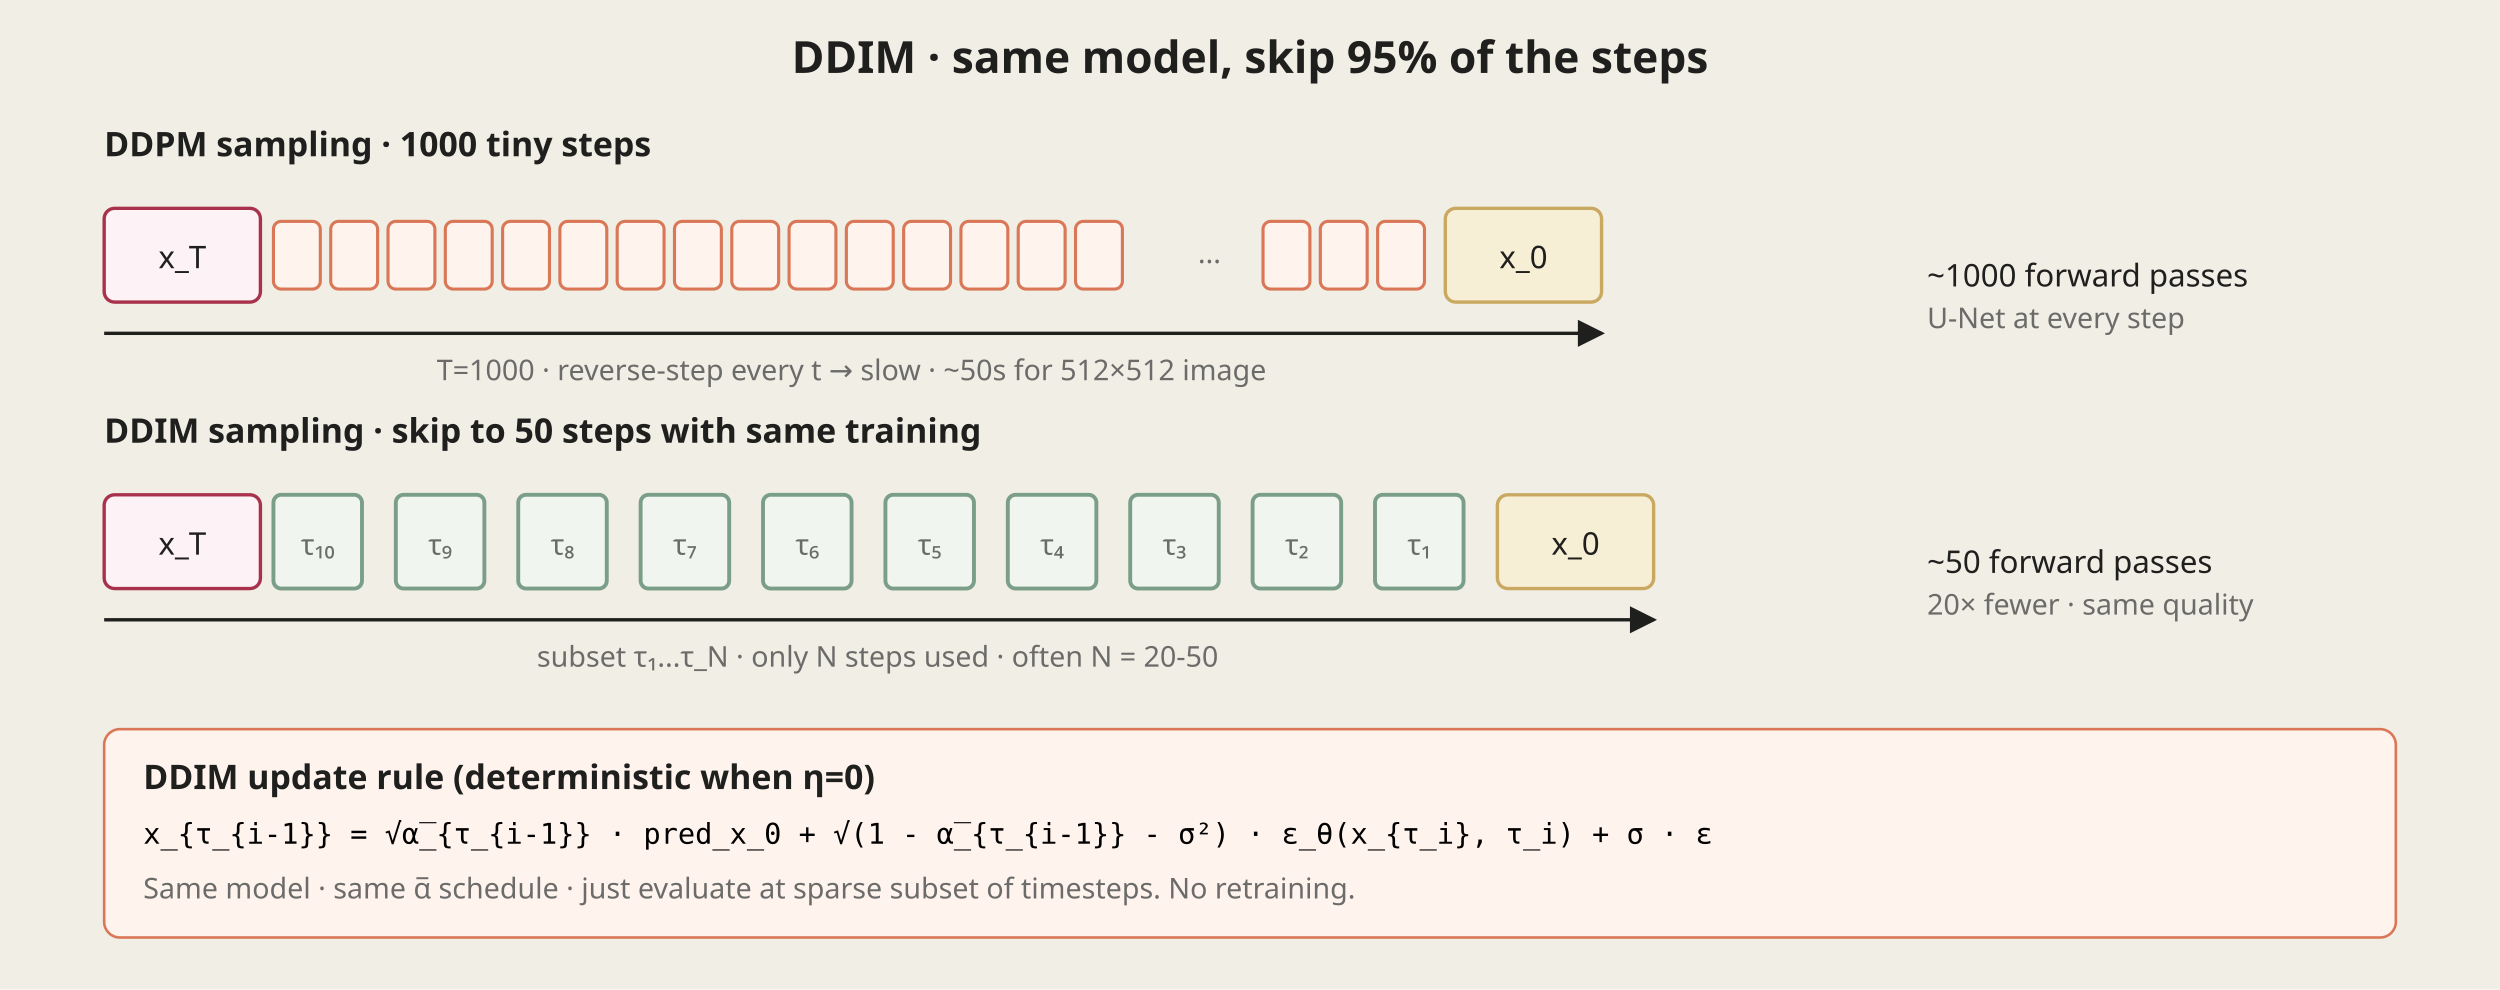
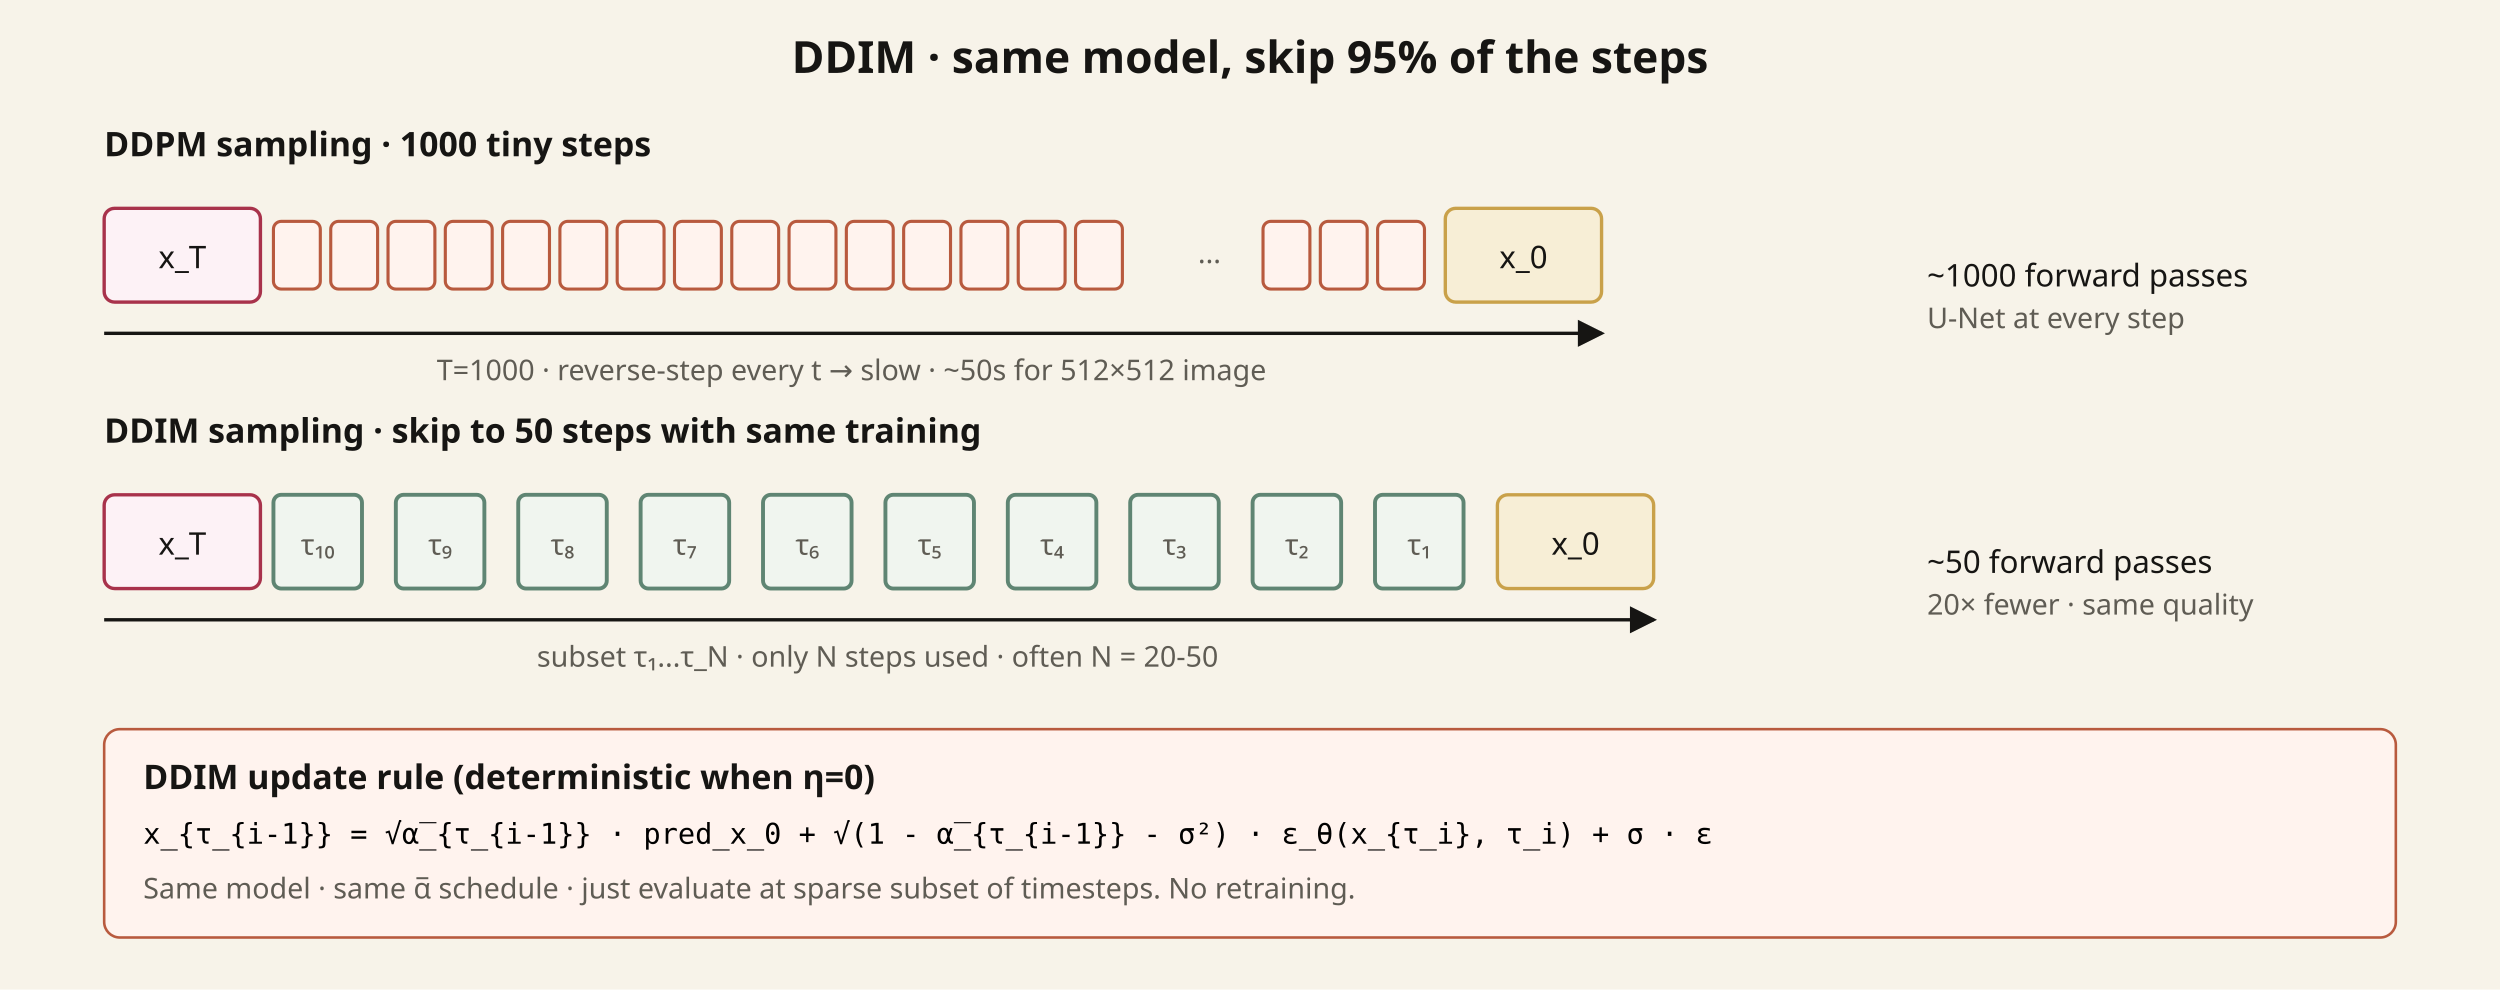
<svg xmlns="http://www.w3.org/2000/svg" viewBox="0 0 960 380" font-family="Work Sans, system-ui, sans-serif">
  <style>
-     .bg { fill: #F0EEE5; }
-     .title { font-size: 17px; font-weight: 600; fill: #1F1F1E; }
-     .head { font-size: 13px; font-weight: 600; fill: #1F1F1E; }
-     .body { font-size: 12px; fill: #1F1F1E; }
-     .caption { font-size: 11px; fill: #6B6B69; }
+     .bg { fill: #F7F3E9; }
+     .title { font-size: 17px; font-weight: 600; fill: #161513; }
+     .head { font-size: 13px; font-weight: 600; fill: #161513; }
+     .body { font-size: 12px; fill: #161513; }
+     .caption { font-size: 11px; fill: #5F5C54; }
    .mono { font-family: "IBM Plex Mono", monospace; font-size: 11px; }
-     .step { fill: #FFF3EE; stroke: #D97757; stroke-width: 1.2; rx: 3; }
-     .skip { fill: #F0F5EF; stroke: #7B9E89; stroke-width: 1.5; rx: 3; }
+     .step { fill: #FFF3EE; stroke: #B85A3E; stroke-width: 1.2; rx: 3; }
+     .skip { fill: #F0F5EF; stroke: #5F8573; stroke-width: 1.5; rx: 3; }
    .noise { fill: #FDF2F6; stroke: #A8324B; stroke-width: 1.3; rx: 4; }
-     .img { fill: #F7EED6; stroke: #C9A961; stroke-width: 1.3; rx: 4; }
-     .arrow { stroke: #1F1F1E; stroke-width: 1.3; fill: none; }
+     .img { fill: #F7EED6; stroke: #C9A14A; stroke-width: 1.3; rx: 4; }
+     .arrow { stroke: #161513; stroke-width: 1.3; fill: none; }
    .dash { stroke-dasharray: 3 2; opacity: 0.3; }
  </style>
  <rect class="bg" width="960" height="380" />
  <text x="480" y="28" class="title" text-anchor="middle">DDIM · same model, skip 95% of the steps</text>
  <g transform="translate(40, 60)">
    <text x="0" y="0" class="head">DDPM sampling · 1000 tiny steps</text>
    <rect class="noise" x="0" y="20" width="60" height="36" />
    <text x="30" y="43" class="body" text-anchor="middle">x_T</text>
    <g transform="translate(65, 25)">
      <rect class="step" x="0" y="0" width="18" height="26" />
      <rect class="step" x="22" y="0" width="18" height="26" />
      <rect class="step" x="44" y="0" width="18" height="26" />
      <rect class="step" x="66" y="0" width="18" height="26" />
      <rect class="step" x="88" y="0" width="18" height="26" />
      <rect class="step" x="110" y="0" width="18" height="26" />
      <rect class="step" x="132" y="0" width="18" height="26" />
      <rect class="step" x="154" y="0" width="18" height="26" />
      <rect class="step" x="176" y="0" width="18" height="26" />
      <rect class="step" x="198" y="0" width="18" height="26" />
      <rect class="step" x="220" y="0" width="18" height="26" />
      <rect class="step" x="242" y="0" width="18" height="26" />
      <rect class="step" x="264" y="0" width="18" height="26" />
      <rect class="step" x="286" y="0" width="18" height="26" />
      <rect class="step" x="308" y="0" width="18" height="26" />
      <text x="355" y="16" class="caption">...</text>
      <rect class="step" x="380" y="0" width="18" height="26" />
      <rect class="step" x="402" y="0" width="18" height="26" />
      <rect class="step" x="424" y="0" width="18" height="26" />
    </g>
    <rect class="img" x="515" y="20" width="60" height="36" />
    <text x="545" y="43" class="body" text-anchor="middle">x_0</text>
    <path class="arrow" d="M0 68 L575 68" marker-end="url(#arr)" />
    <text x="287" y="86" class="caption" text-anchor="middle">T=1000 · reverse-step every t → slow · ~50s for 512×512 image</text>
    <text x="700" y="50" class="body">~1000 forward passes</text>
    <text x="700" y="66" class="caption">U-Net at every step</text>
  </g>
  <g transform="translate(40, 170)">
    <text x="0" y="0" class="head">DDIM sampling · skip to 50 steps with same training</text>
    <rect class="noise" x="0" y="20" width="60" height="36" />
    <text x="30" y="43" class="body" text-anchor="middle">x_T</text>
    <g transform="translate(65, 20)">
      <rect class="skip" x="0" y="0" width="34" height="36" />
      <text x="17" y="23" class="caption" text-anchor="middle">τ₁₀</text>
      <rect class="skip" x="47" y="0" width="34" height="36" />
      <text x="64" y="23" class="caption" text-anchor="middle">τ₉</text>
      <rect class="skip" x="94" y="0" width="34" height="36" />
      <text x="111" y="23" class="caption" text-anchor="middle">τ₈</text>
      <rect class="skip" x="141" y="0" width="34" height="36" />
      <text x="158" y="23" class="caption" text-anchor="middle">τ₇</text>
      <rect class="skip" x="188" y="0" width="34" height="36" />
      <text x="205" y="23" class="caption" text-anchor="middle">τ₆</text>
      <rect class="skip" x="235" y="0" width="34" height="36" />
      <text x="252" y="23" class="caption" text-anchor="middle">τ₅</text>
      <rect class="skip" x="282" y="0" width="34" height="36" />
      <text x="299" y="23" class="caption" text-anchor="middle">τ₄</text>
      <rect class="skip" x="329" y="0" width="34" height="36" />
      <text x="346" y="23" class="caption" text-anchor="middle">τ₃</text>
      <rect class="skip" x="376" y="0" width="34" height="36" />
      <text x="393" y="23" class="caption" text-anchor="middle">τ₂</text>
      <rect class="skip" x="423" y="0" width="34" height="36" />
      <text x="440" y="23" class="caption" text-anchor="middle">τ₁</text>
    </g>
    <rect class="img" x="535" y="20" width="60" height="36" />
    <text x="565" y="43" class="body" text-anchor="middle">x_0</text>
    <path class="arrow" d="M0 68 L595 68" marker-end="url(#arr)" />
    <text x="297" y="86" class="caption" text-anchor="middle">subset τ₁...τ_N · only N steps used · often N = 20-50</text>
    <text x="700" y="50" class="body">~50 forward passes</text>
    <text x="700" y="66" class="caption">20× fewer · same quality</text>
  </g>
-   <rect x="40" y="280" width="880" height="80" fill="#FFF3EE" stroke="#D97757" stroke-width="1" rx="6" />
+   <rect x="40" y="280" width="880" height="80" fill="#FFF3EE" stroke="#B85A3E" stroke-width="1" rx="6" />
  <text x="55" y="303" class="head">DDIM update rule (deterministic when η=0)</text>
  <text x="55" y="324" class="mono">x_{τ_{i-1}} = √α̅_{τ_{i-1}} · pred_x_0 + √(1 - α̅_{τ_{i-1}} - σ²) · ε_θ(x_{τ_i}, τ_i) + σ · ε</text>
  <text x="55" y="345" class="caption">Same model · same α̅ schedule · just evaluate at sparse subset of timesteps. No retraining.</text>
  <defs>
    <marker id="arr" markerWidth="8" markerHeight="8" refX="7" refY="4" orient="auto">
-       <polygon points="0 0, 8 4, 0 8" fill="#1F1F1E" />
+       <polygon points="0 0, 8 4, 0 8" fill="#161513" />
    </marker>
  </defs>
</svg>
